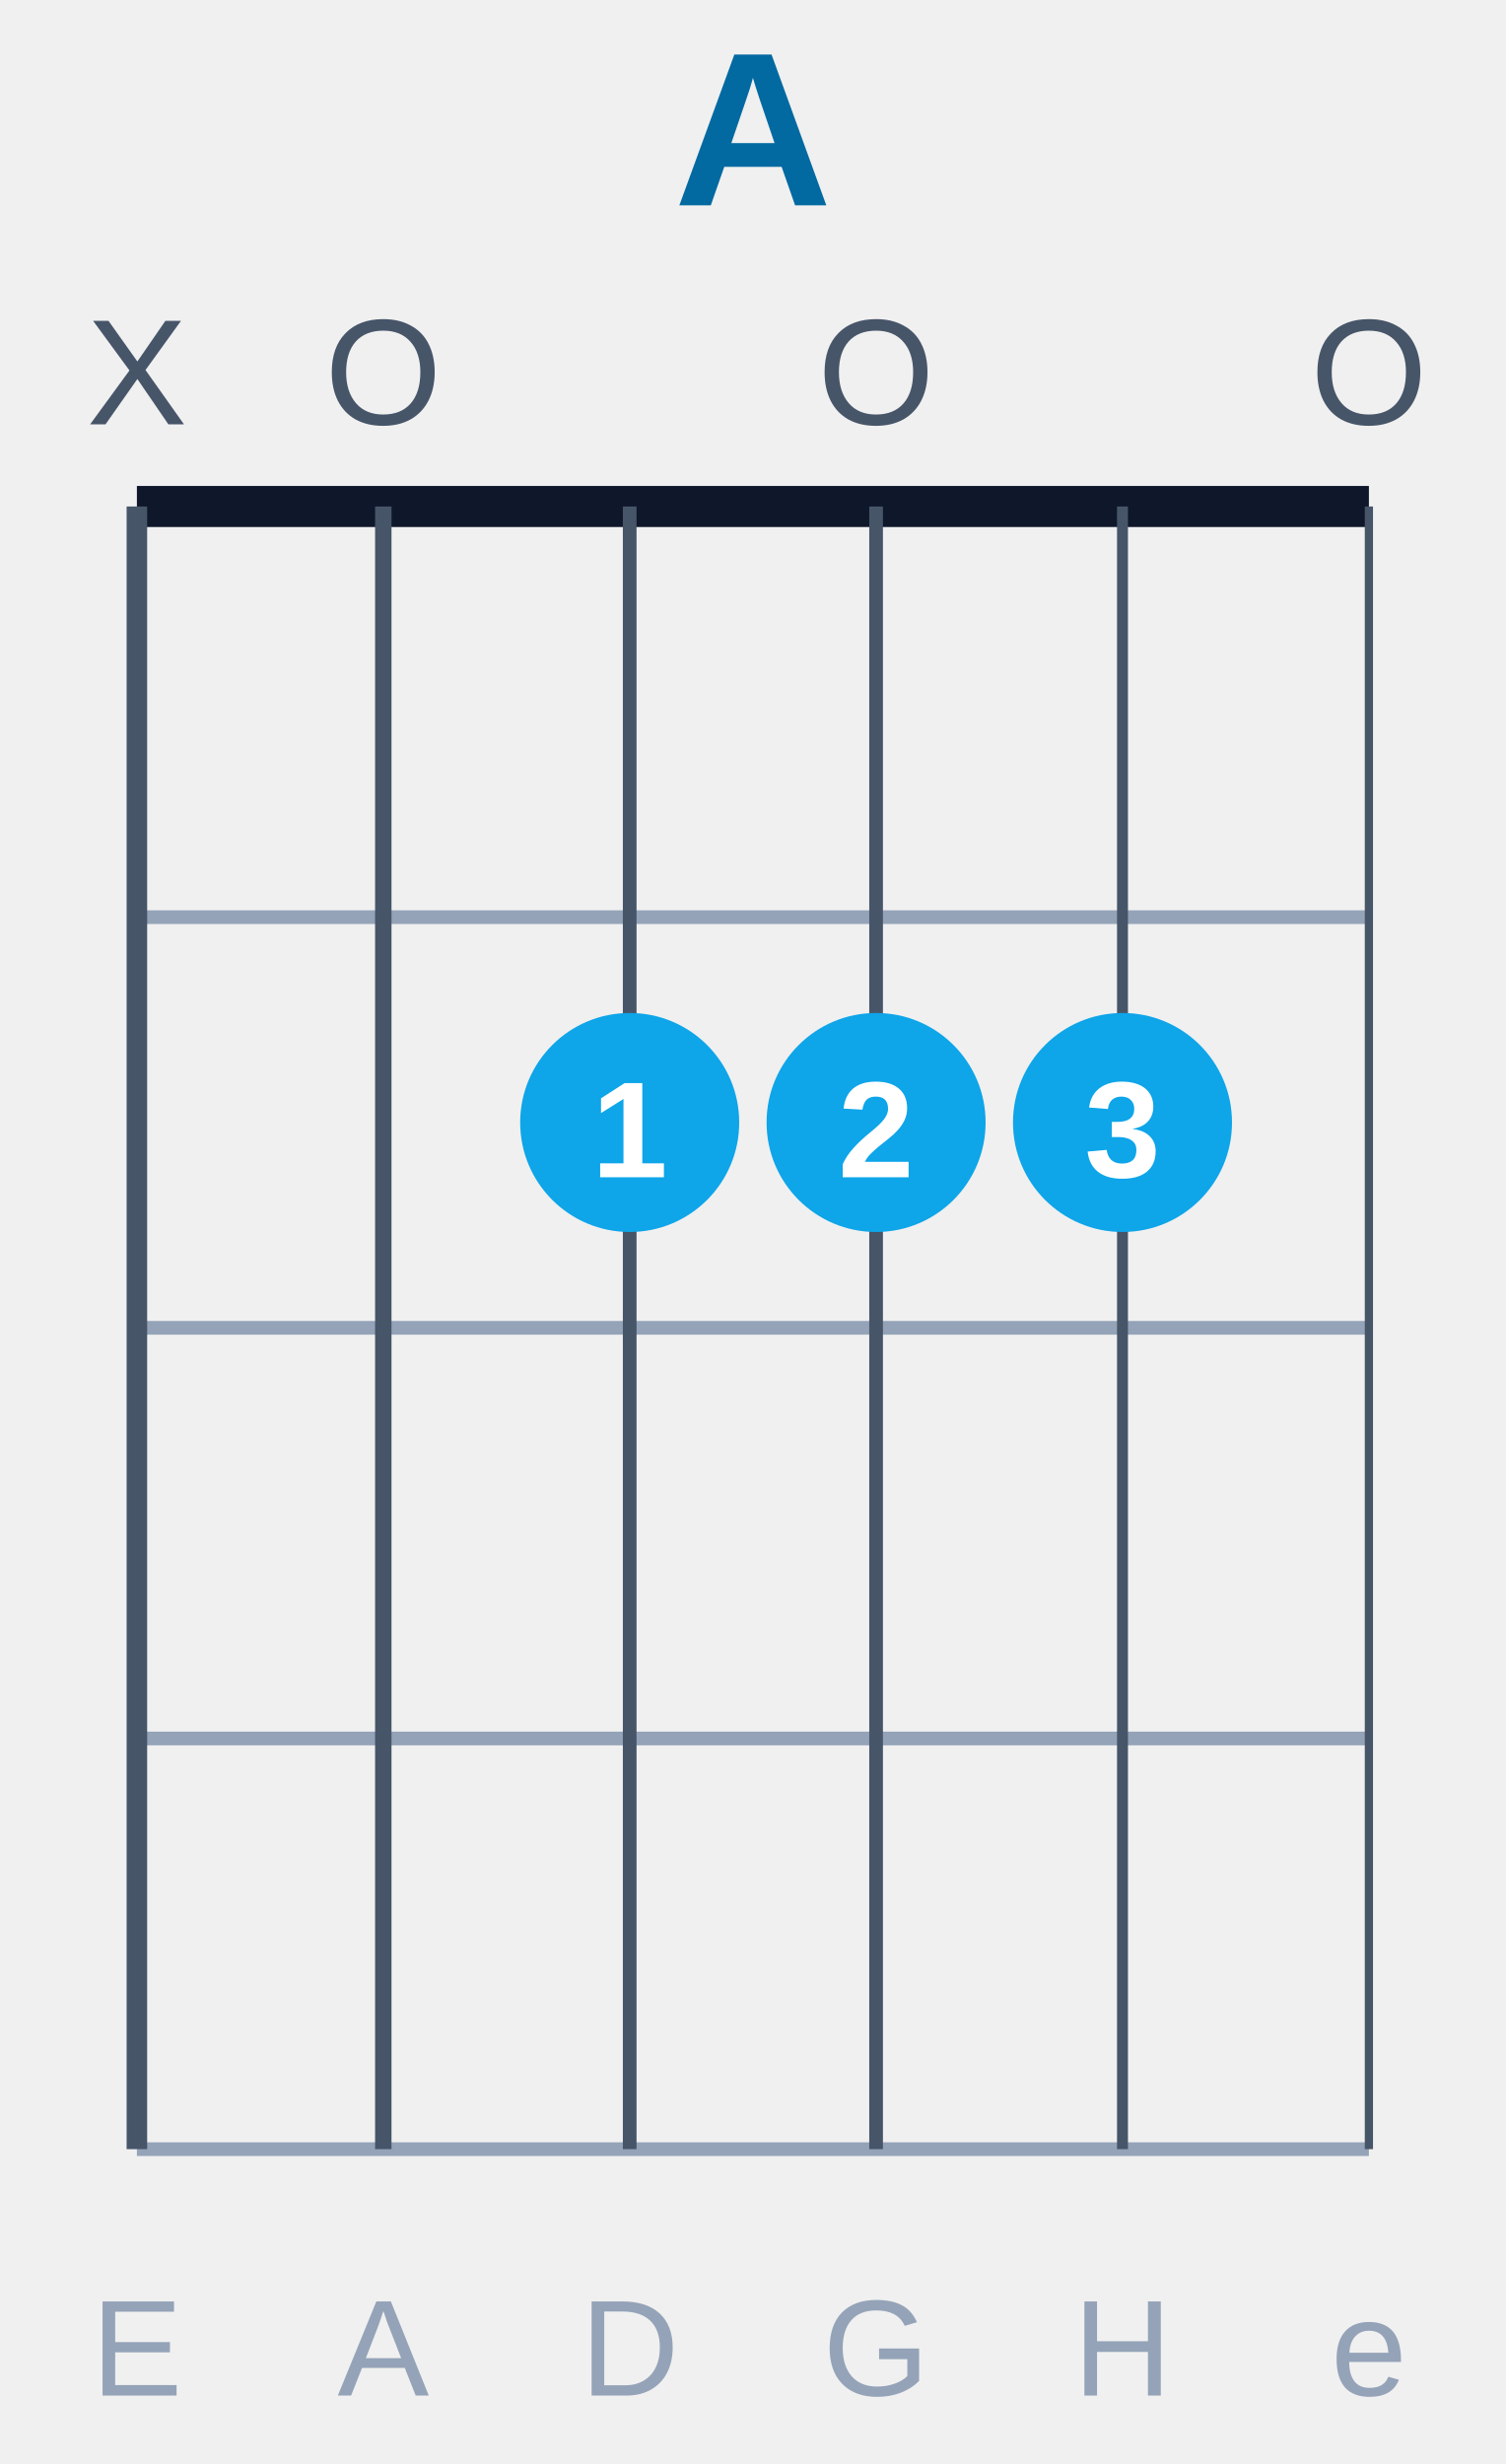
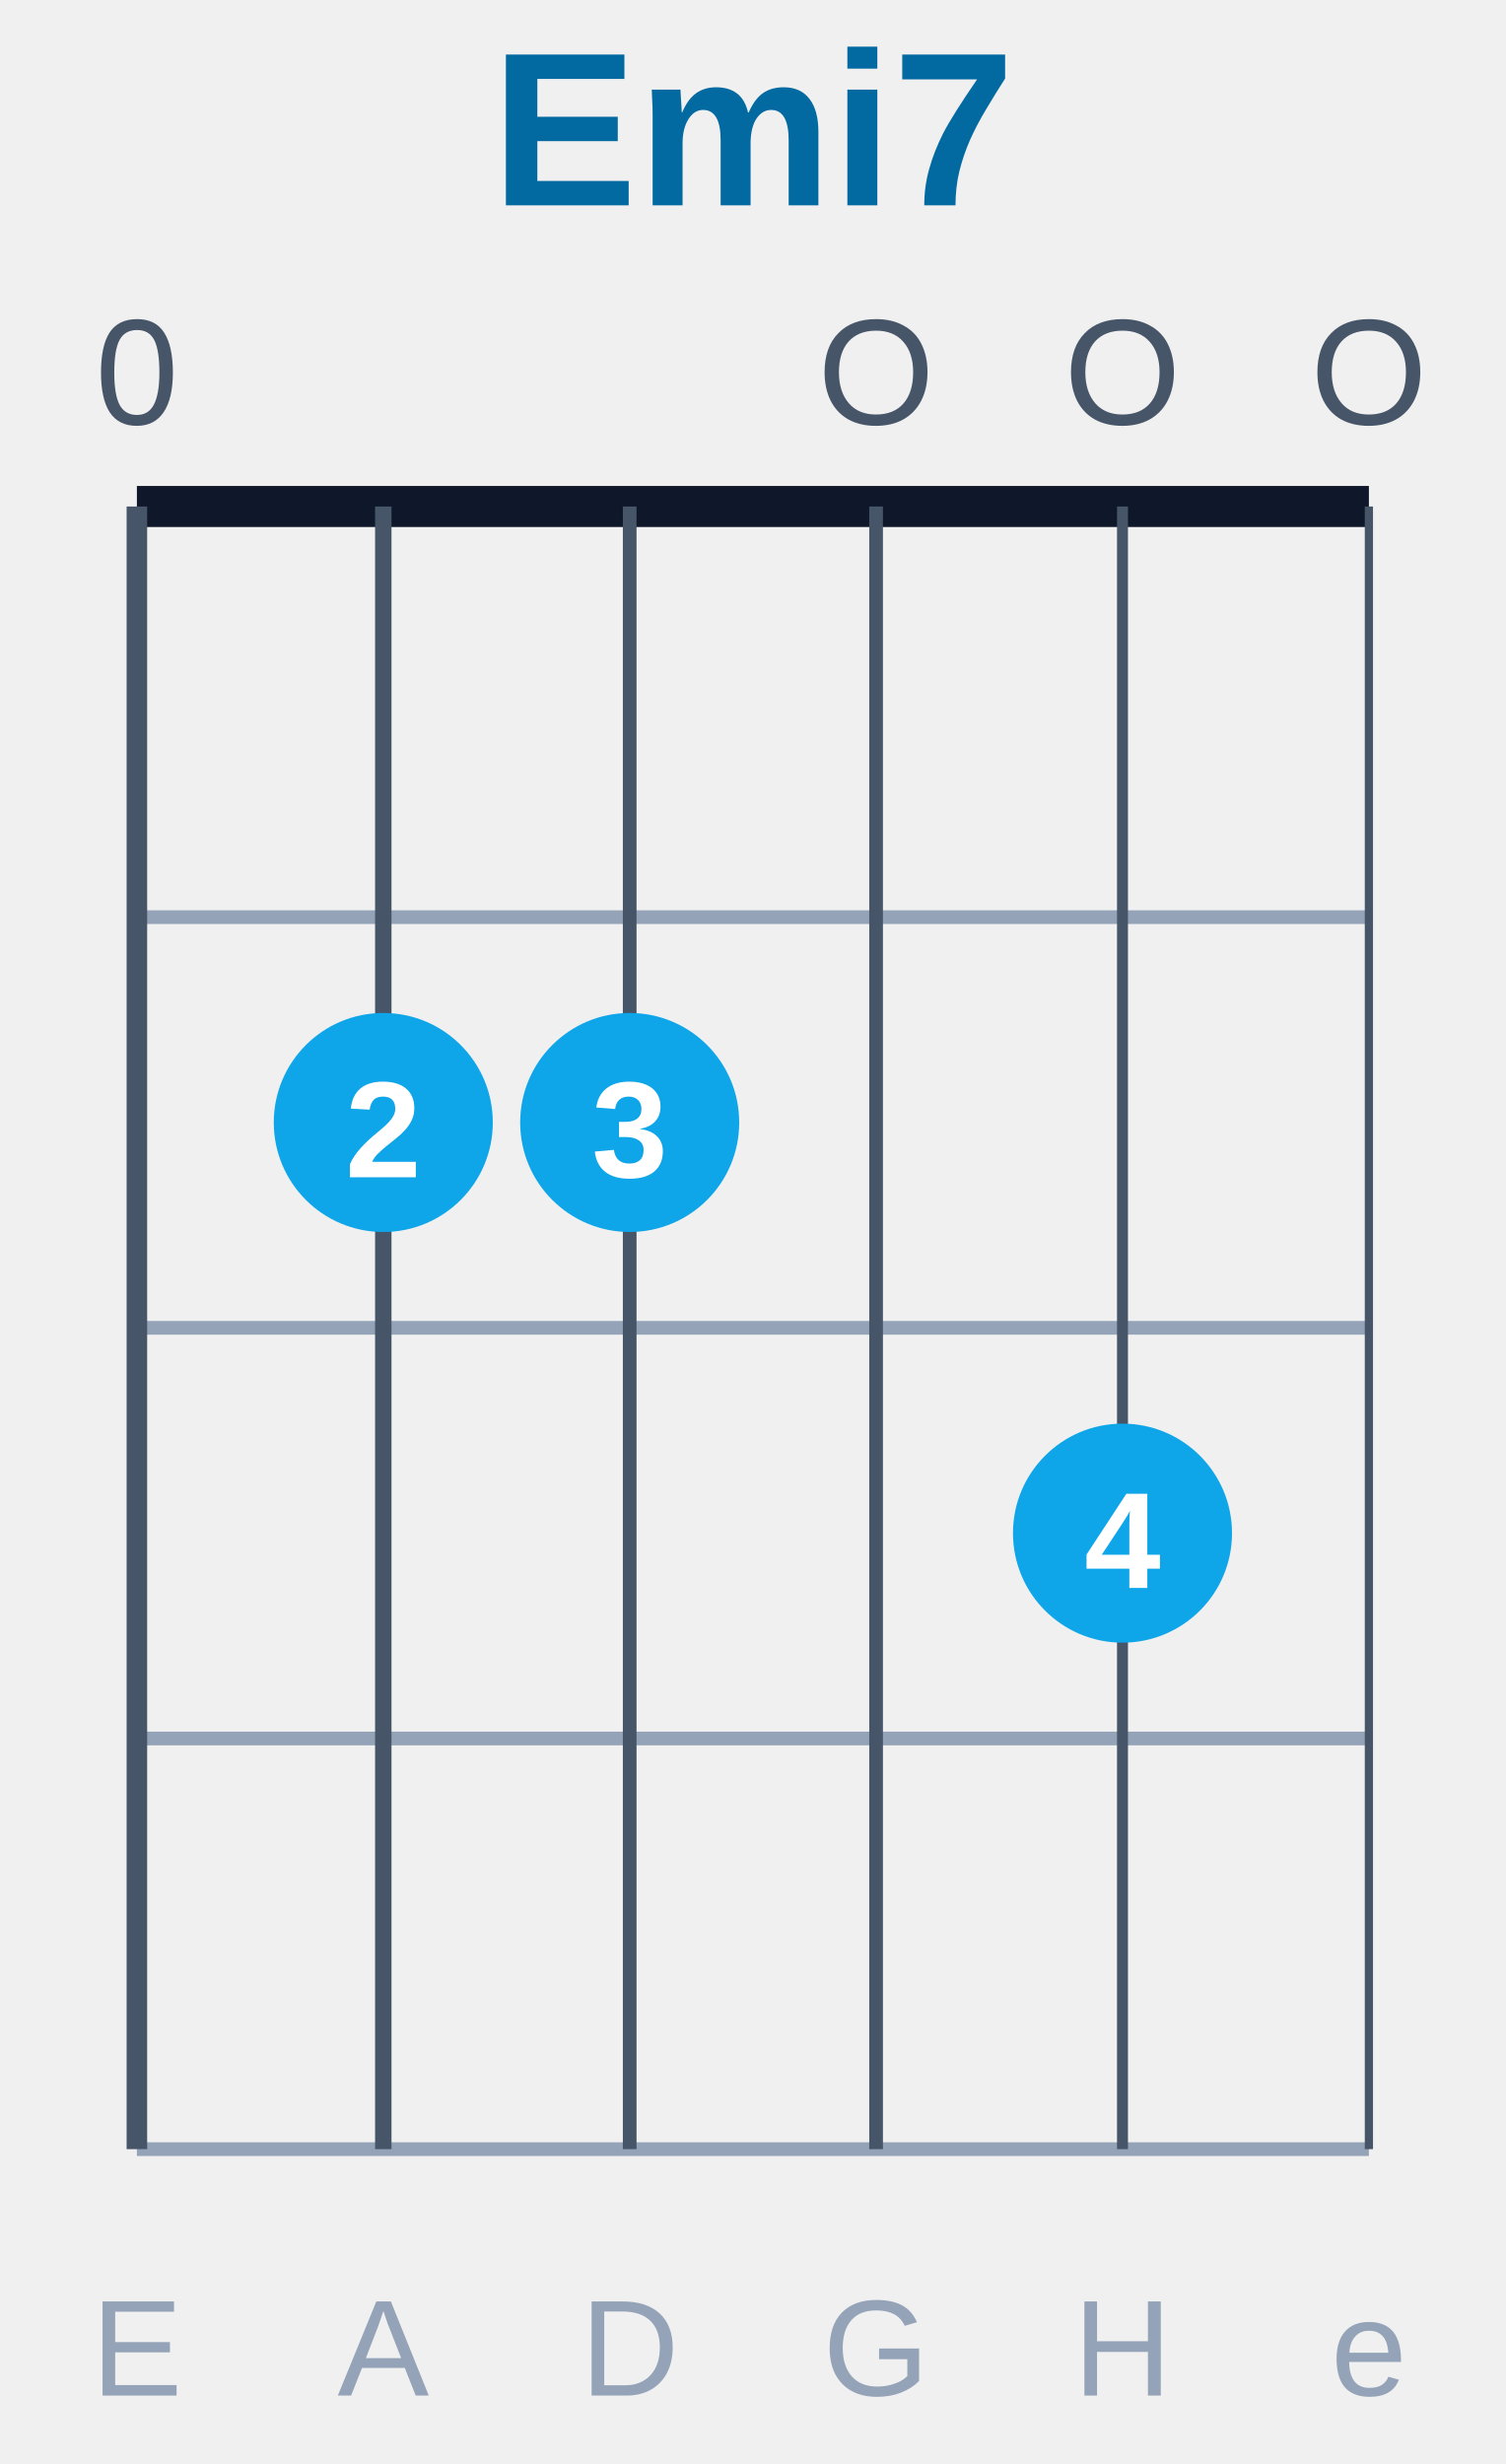
<svg xmlns="http://www.w3.org/2000/svg" viewBox="30 35 110 180" width="100%" height="100%" style="background: #ffffff; border: 1px solid #e2e8f0; border-radius: 8px; font-family: Arial, sans-serif;">
  <g transform="translate(40, 50)">
-     <text x="45" y="0" font-size="16" font-weight="bold" fill="#0369a1" text-anchor="middle">A</text>
-     <text x="0" y="16" font-size="11" fill="#475569" text-anchor="middle">X</text>
-     <text x="18" y="16" font-size="11" fill="#475569" text-anchor="middle">O</text>
+     <text x="45" y="0" font-size="16" font-weight="bold" fill="#0369a1" text-anchor="middle">Emi7</text>
+     <text x="0" y="16" font-size="11" fill="#475569" text-anchor="middle">0</text>
    <text x="54" y="16" font-size="11" fill="#475569" text-anchor="middle">O</text>
+     <text x="72" y="16" font-size="11" fill="#475569" text-anchor="middle">O</text>
    <text x="90" y="16" font-size="11" fill="#475569" text-anchor="middle">O</text>
    <line x1="0" y1="22" x2="90" y2="22" stroke="#0f172a" stroke-width="3" />
    <line x1="0" y1="52" x2="90" y2="52" stroke="#94a3b8" stroke-width="1" />
    <line x1="0" y1="82" x2="90" y2="82" stroke="#94a3b8" stroke-width="1" />
    <line x1="0" y1="112" x2="90" y2="112" stroke="#94a3b8" stroke-width="1" />
    <line x1="0" y1="142" x2="90" y2="142" stroke="#94a3b8" stroke-width="1" />
    <line x1="0" y1="22" x2="0" y2="142" stroke="#475569" stroke-width="1.5" />
    <line x1="18" y1="22" x2="18" y2="142" stroke="#475569" stroke-width="1.2" />
    <line x1="36" y1="22" x2="36" y2="142" stroke="#475569" stroke-width="1" />
    <line x1="54" y1="22" x2="54" y2="142" stroke="#475569" stroke-width="1" />
    <line x1="72" y1="22" x2="72" y2="142" stroke="#475569" stroke-width="0.8" />
    <line x1="90" y1="22" x2="90" y2="142" stroke="#475569" stroke-width="0.6" />
+     <circle cx="18" cy="67" r="8" fill="#0ea5e9" />
+     <text x="18" y="71" font-size="10" font-weight="bold" fill="#fff" text-anchor="middle">2</text>
    <circle cx="36" cy="67" r="8" fill="#0ea5e9" />
-     <text x="36" y="71" font-size="10" font-weight="bold" fill="#fff" text-anchor="middle">1</text>
-     <circle cx="54" cy="67" r="8" fill="#0ea5e9" />
-     <text x="54" y="71" font-size="10" font-weight="bold" fill="#fff" text-anchor="middle">2</text>
-     <circle cx="72" cy="67" r="8" fill="#0ea5e9" />
-     <text x="72" y="71" font-size="10" font-weight="bold" fill="#fff" text-anchor="middle">3</text>
+     <text x="36" y="71" font-size="10" font-weight="bold" fill="#fff" text-anchor="middle">3</text>
+     <circle cx="72" cy="97" r="8" fill="#0ea5e9" />
+     <text x="72" y="101" font-size="10" font-weight="bold" fill="#fff" text-anchor="middle">4</text>
    <text x="0" y="160" font-size="10" fill="#94a3b8" text-anchor="middle">E</text>
    <text x="18" y="160" font-size="10" fill="#94a3b8" text-anchor="middle">A</text>
    <text x="36" y="160" font-size="10" fill="#94a3b8" text-anchor="middle">D</text>
    <text x="54" y="160" font-size="10" fill="#94a3b8" text-anchor="middle">G</text>
    <text x="72" y="160" font-size="10" fill="#94a3b8" text-anchor="middle">H</text>
    <text x="90" y="160" font-size="10" fill="#94a3b8" text-anchor="middle">e</text>
  </g>
</svg>
